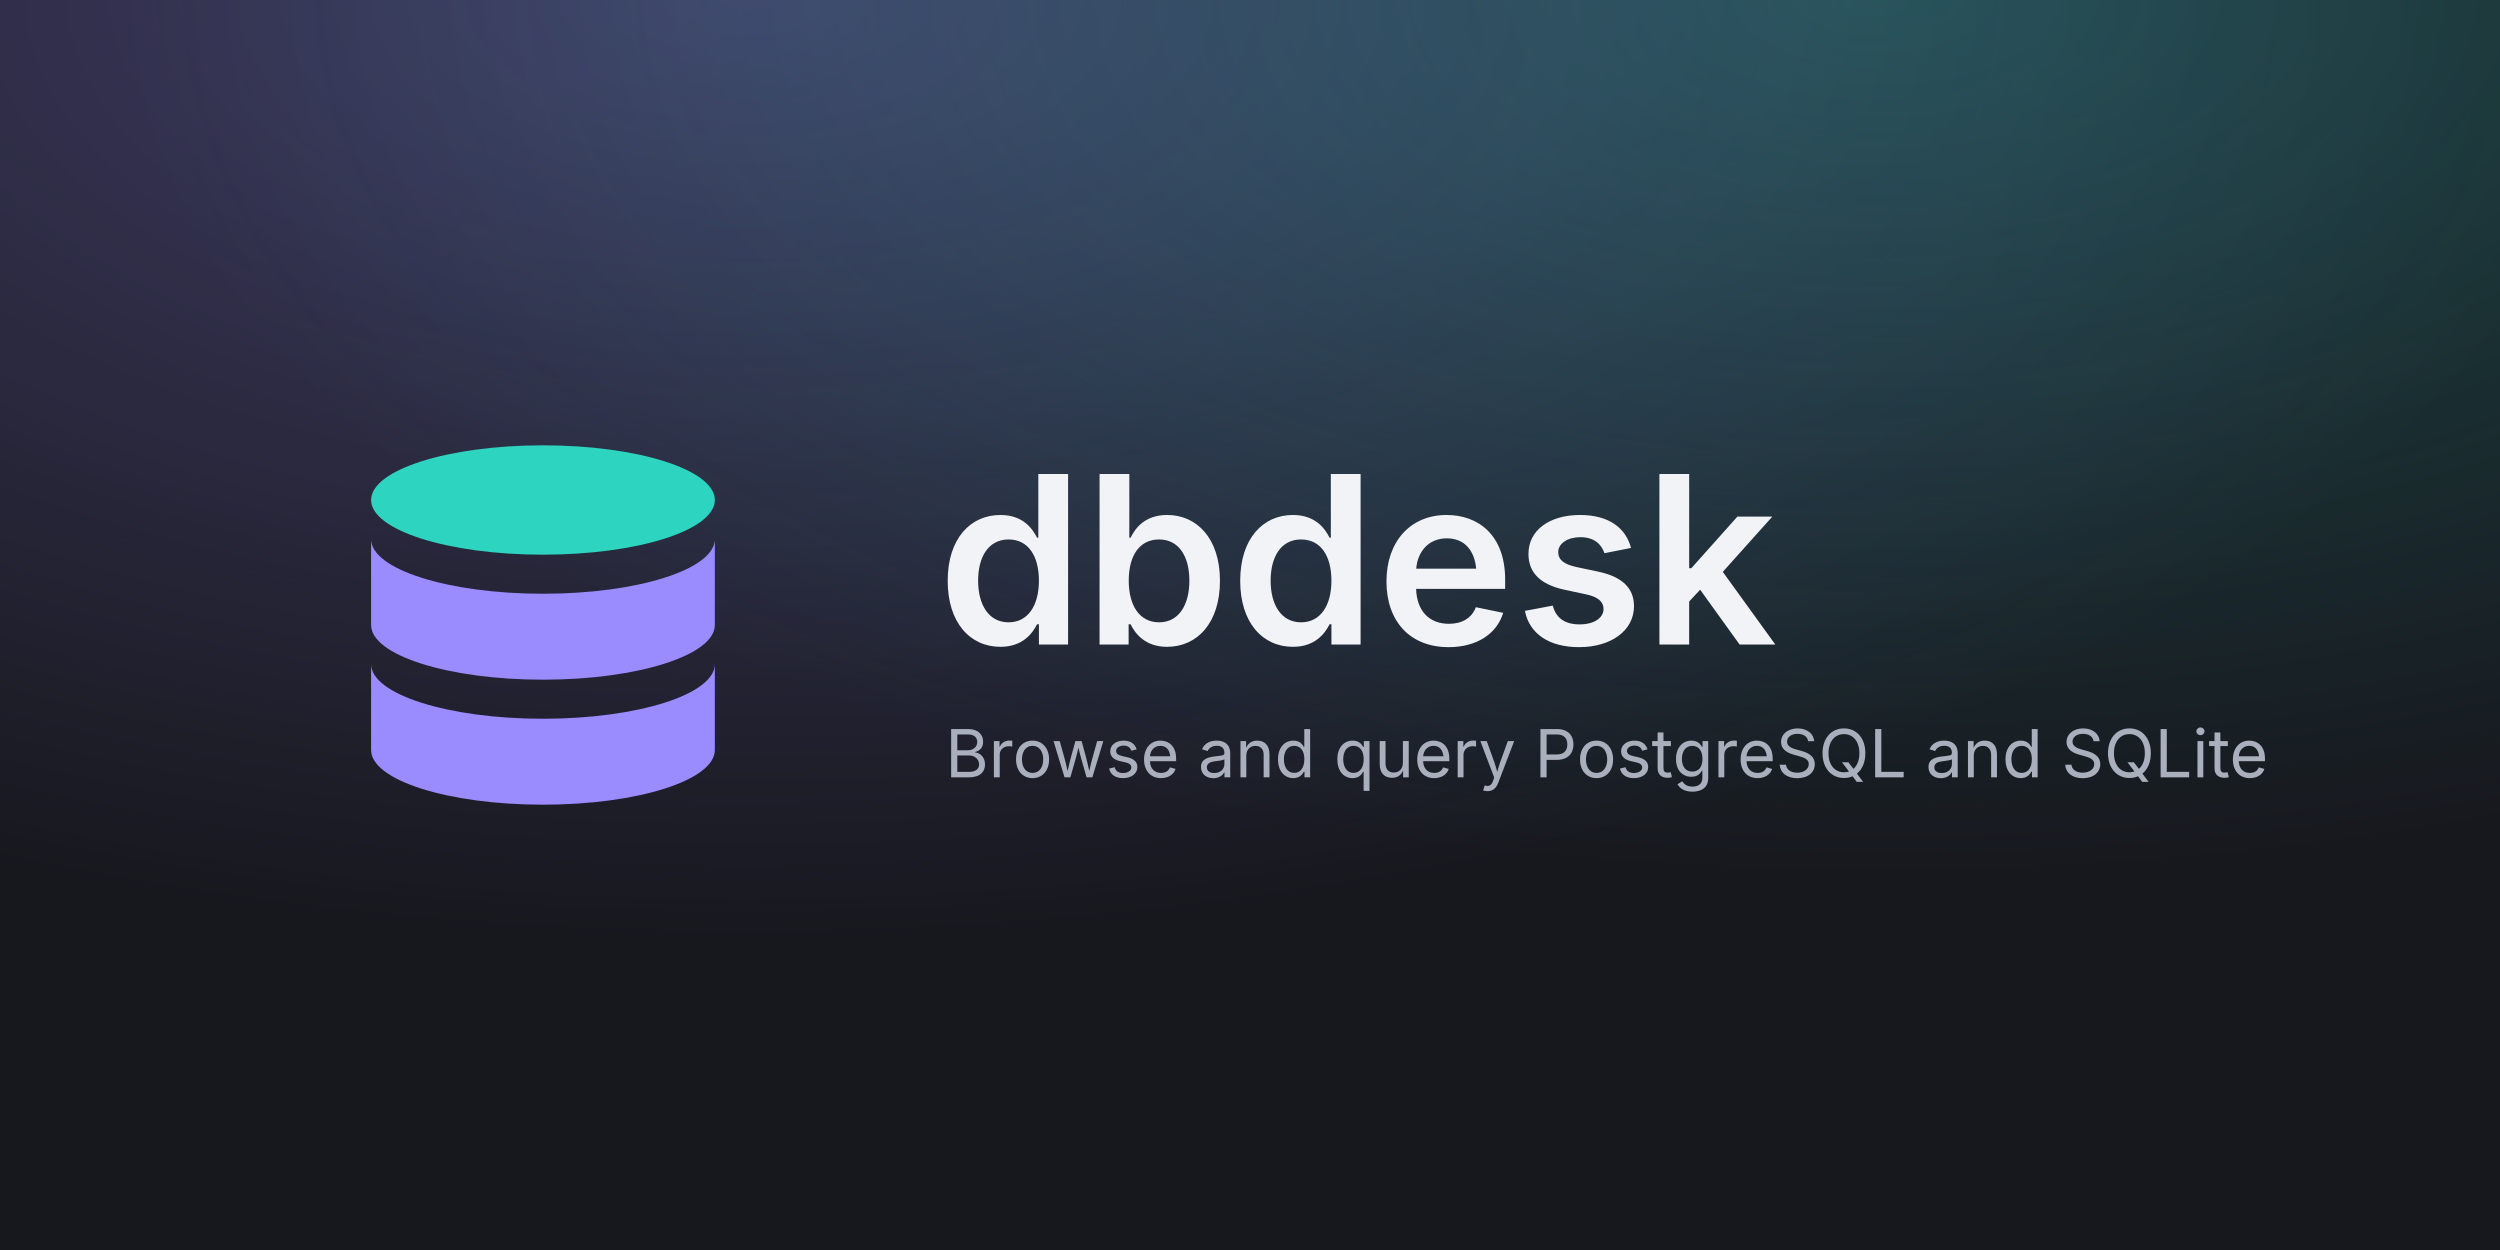
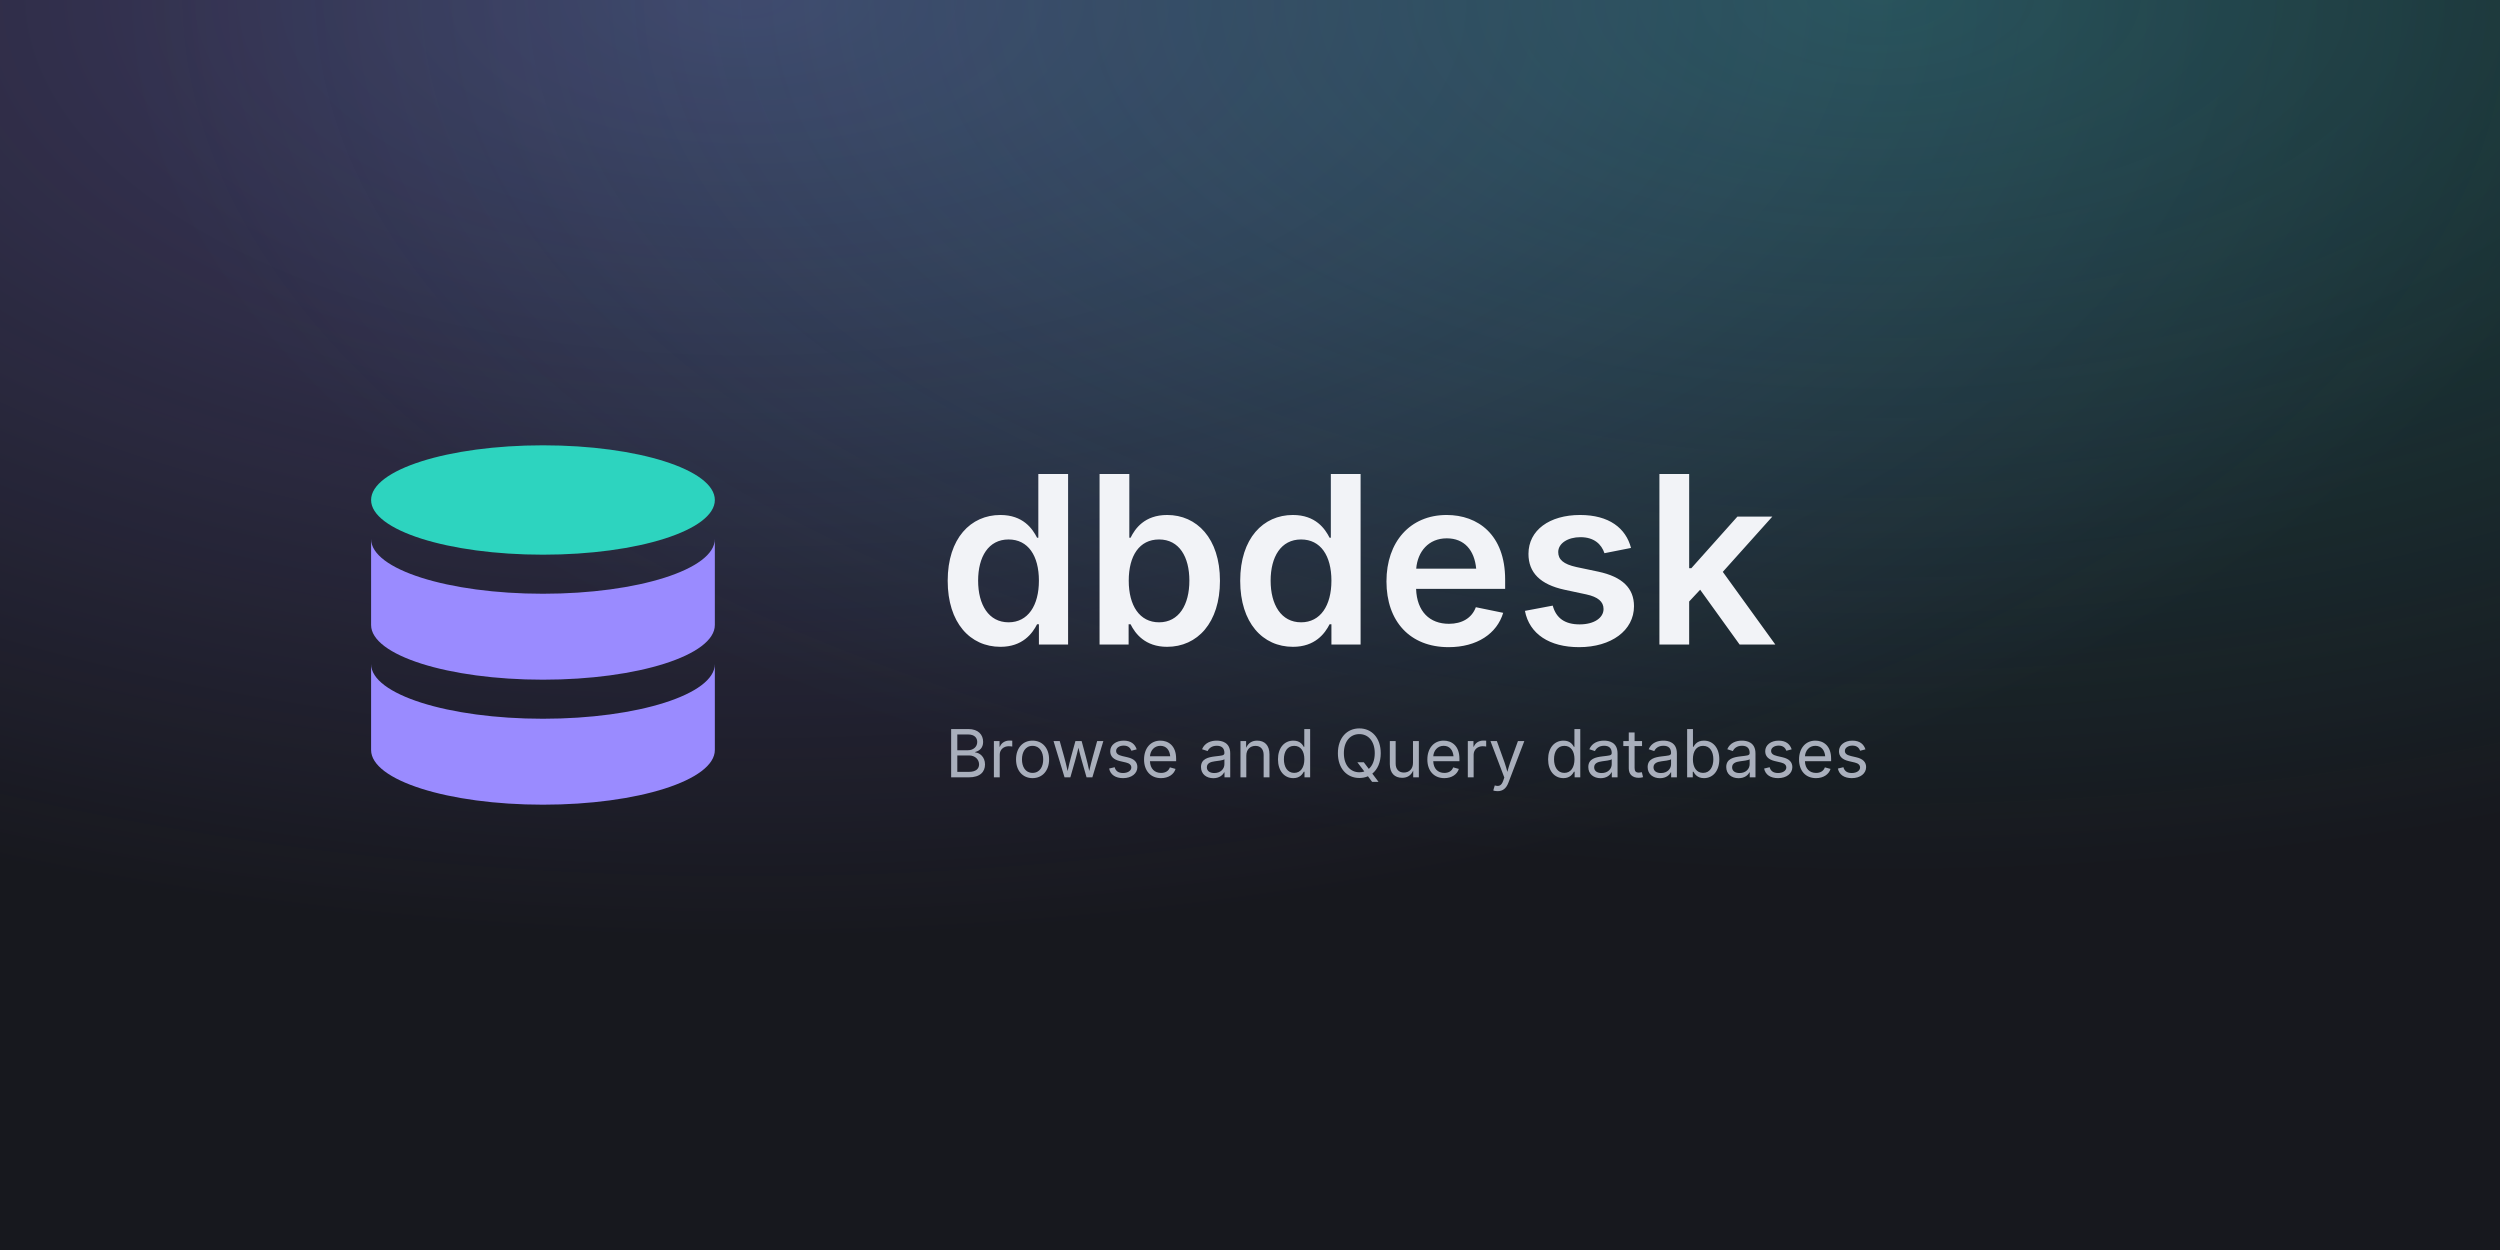
<svg xmlns="http://www.w3.org/2000/svg" viewBox="0 0 1280 640" width="1280" height="640">
  <defs>
    <radialGradient id="violet-glow" cx="0.3" cy="0" r="0.75">
      <stop offset="0" stop-color="#9A8BFF" stop-opacity="0.32" />
      <stop offset="1" stop-color="#9A8BFF" stop-opacity="0" />
    </radialGradient>
    <radialGradient id="teal-glow" cx="0.75" cy="0" r="0.7">
      <stop offset="0" stop-color="#2DD4BF" stop-opacity="0.26" />
      <stop offset="1" stop-color="#2DD4BF" stop-opacity="0" />
    </radialGradient>
  </defs>
  <rect width="1280" height="640" fill="#17181E" />
  <rect width="1280" height="640" fill="url(#violet-glow)" />
  <rect width="1280" height="640" fill="url(#teal-glow)" />
  <g transform="translate(150 192) scale(4)">
    <ellipse cx="32" cy="16" rx="22" ry="7" fill="#2DD4BF" />
    <path d="M10 21A22 7 0 0 0 54 21V32A22 7 0 0 1 10 32Z" fill="#9A8BFF" />
    <path d="M10 37A22 7 0 0 0 54 37V48A22 7 0 0 1 10 48Z" fill="#9A8BFF" />
  </g>
  <text x="480" y="330" font-family="Inter" font-weight="600" font-size="120" fill="#F2F3F7">dbdesk</text>
-   <text x="484" y="398" font-family="Inter" font-size="34" fill="#A9AFBC">Browse and query PostgreSQL and SQLite</text>
+   <text x="484" y="398" font-family="Inter" font-size="34" fill="#A9AFBC">Browse and Query databases</text>
</svg>
